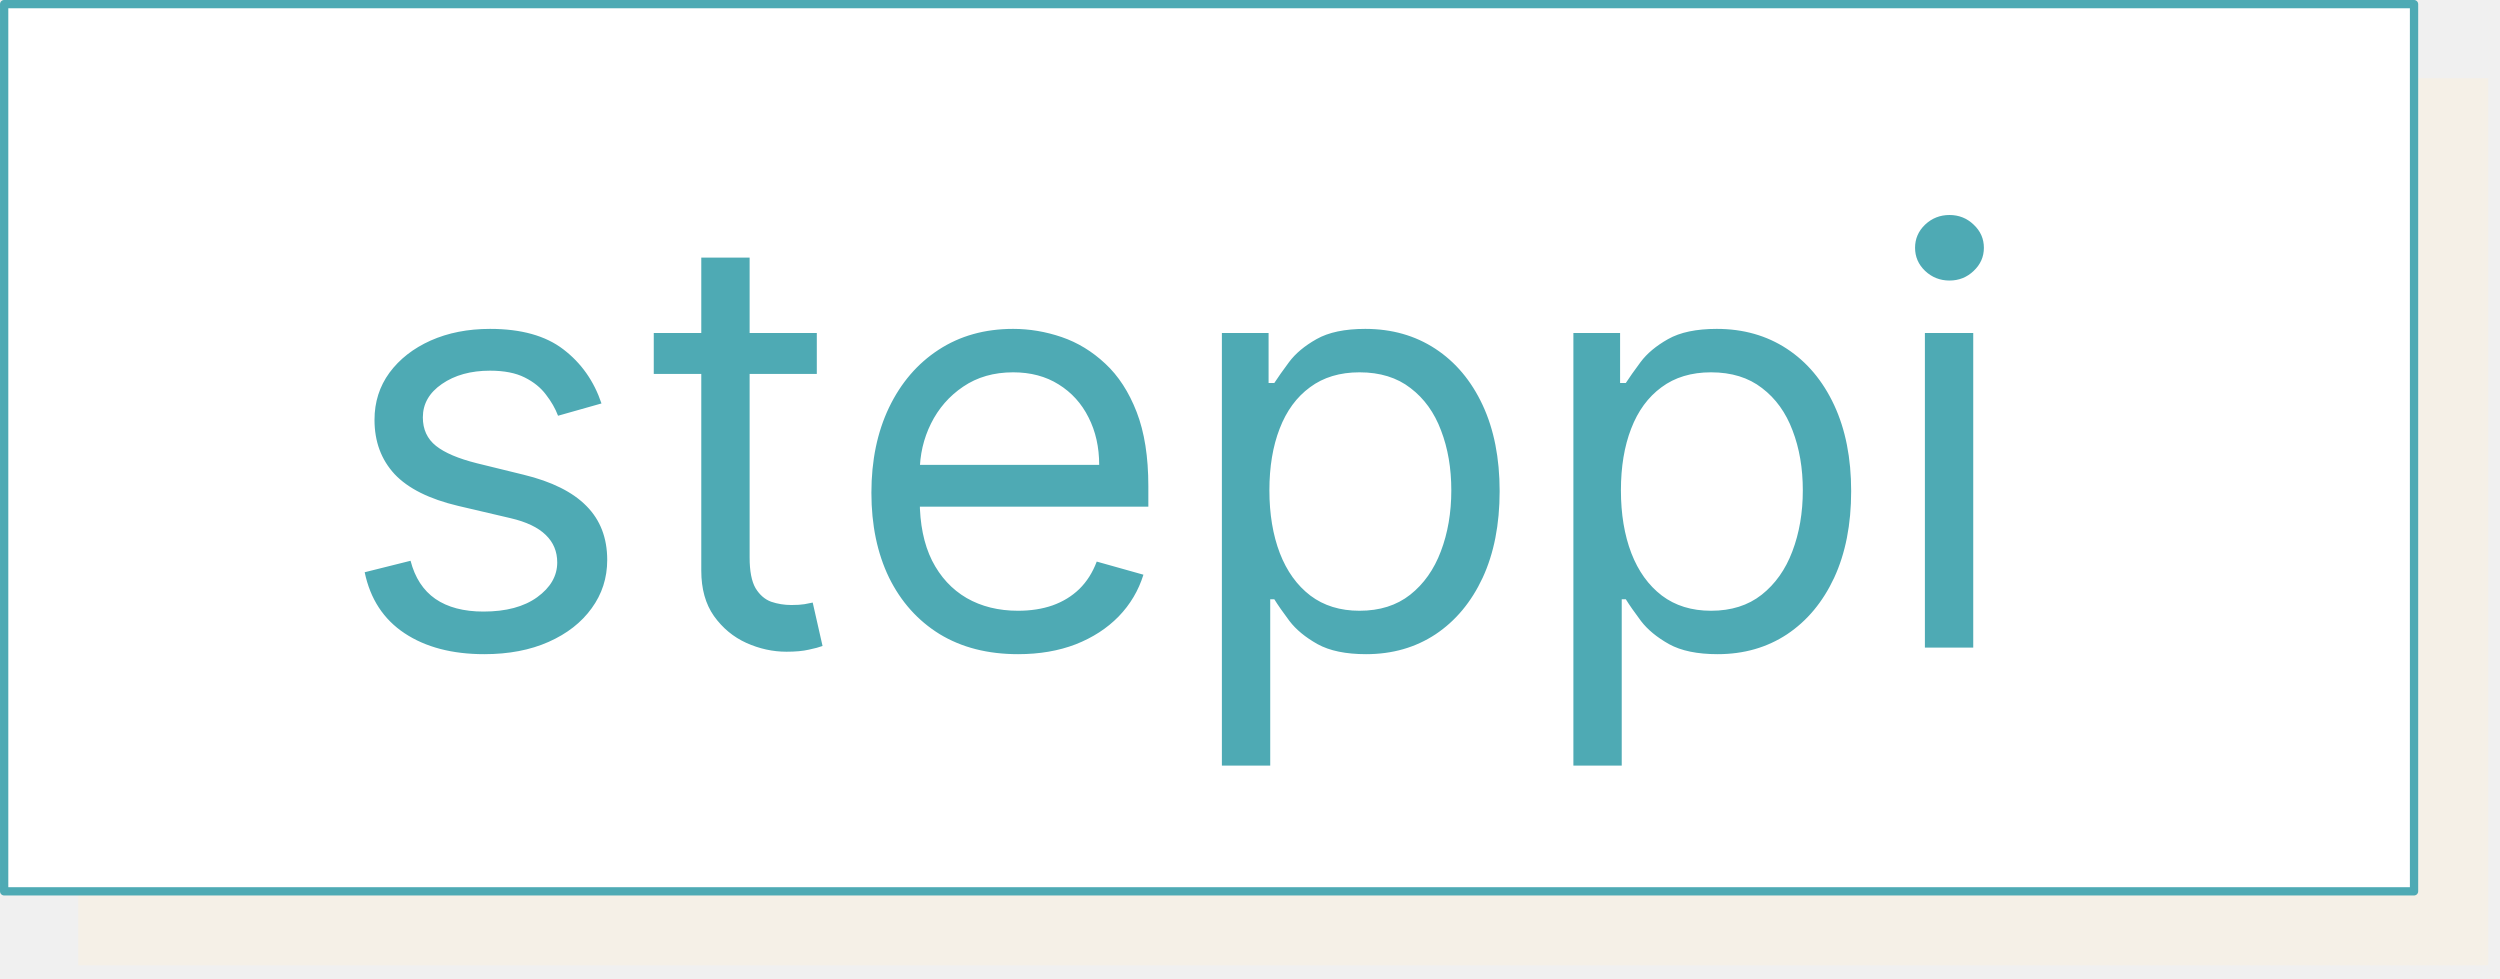
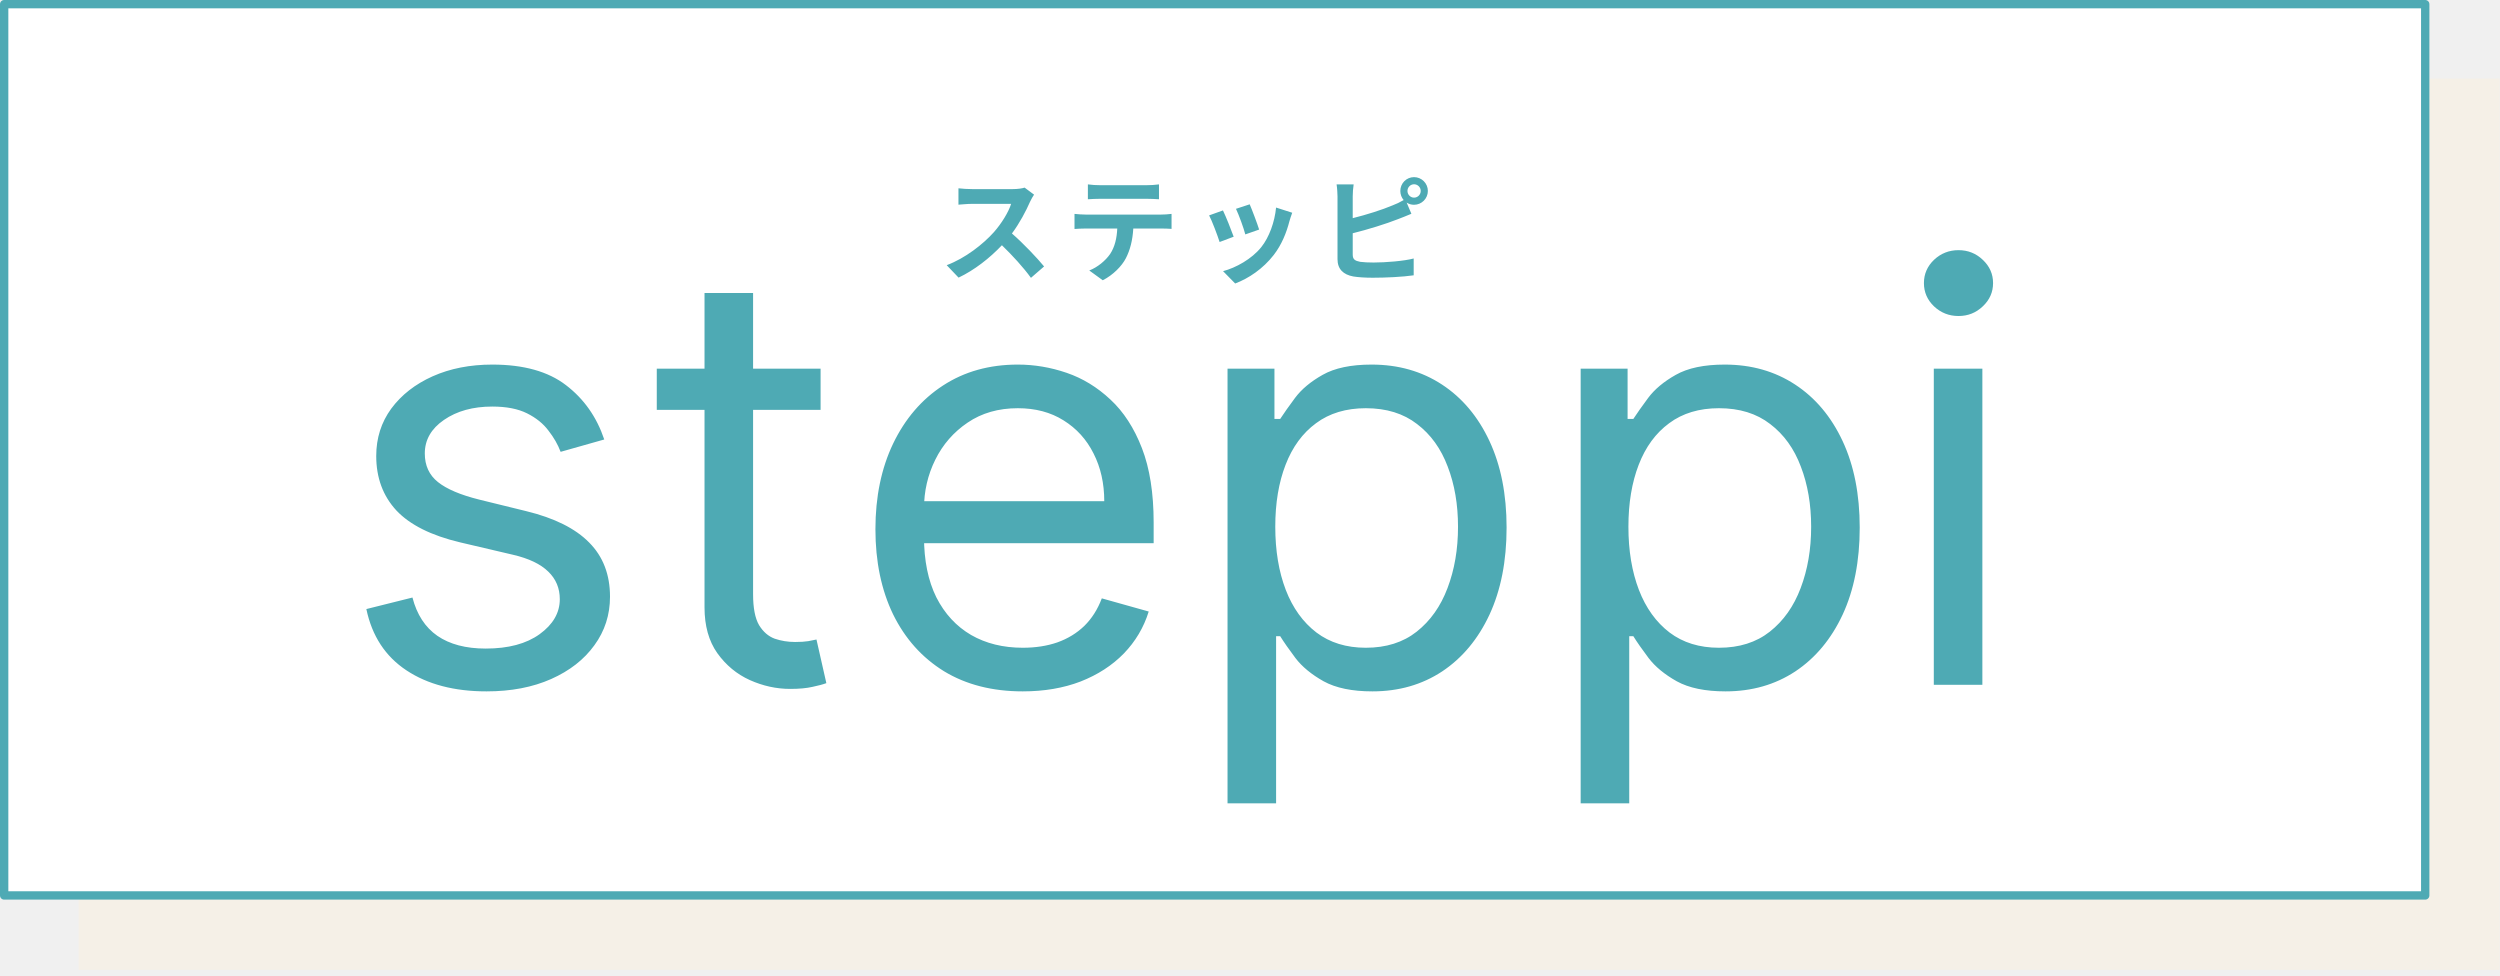
- <svg xmlns="http://www.w3.org/2000/svg" width="166" height="65" viewBox="0 0 166 65" fill="none">
-   <path d="M165.213 5.193H5.196V64.102H165.213V5.193Z" fill="#F5F0E7" />
-   <path d="M160.292 0.275H0.276V59.184H160.292V0.275Z" fill="white" />
-   <path d="M160.292 0.275H0.276V59.184H160.292V0.275Z" stroke="#4EAAB4" stroke-width="0.551" stroke-linecap="round" stroke-linejoin="round" />
-   <path d="M39.938 26.789L37.054 27.605C36.873 27.125 36.605 26.658 36.252 26.204C35.907 25.742 35.436 25.361 34.837 25.062C34.239 24.762 33.473 24.613 32.539 24.613C31.26 24.613 30.195 24.908 29.342 25.497C28.499 26.077 28.077 26.816 28.077 27.714C28.077 28.512 28.367 29.142 28.948 29.605C29.528 30.067 30.435 30.452 31.668 30.761L34.769 31.522C36.637 31.976 38.029 32.669 38.945 33.603C39.861 34.528 40.319 35.721 40.319 37.181C40.319 38.377 39.974 39.447 39.285 40.391C38.605 41.334 37.653 42.077 36.429 42.621C35.205 43.165 33.781 43.437 32.158 43.437C30.027 43.437 28.263 42.975 26.867 42.05C25.47 41.125 24.586 39.774 24.215 37.997L27.261 37.235C27.551 38.359 28.1 39.203 28.907 39.765C29.723 40.327 30.789 40.608 32.103 40.608C33.599 40.608 34.787 40.291 35.667 39.656C36.556 39.012 37 38.242 37 37.344C37 36.618 36.746 36.011 36.238 35.521C35.73 35.023 34.951 34.651 33.899 34.406L30.417 33.59C28.503 33.136 27.098 32.434 26.2 31.482C25.312 30.52 24.867 29.319 24.867 27.877C24.867 26.698 25.198 25.656 25.86 24.749C26.531 23.842 27.443 23.13 28.594 22.613C29.755 22.097 31.07 21.838 32.539 21.838C34.606 21.838 36.229 22.292 37.408 23.198C38.596 24.105 39.439 25.302 39.938 26.789ZM54.236 22.11V24.831H43.41V22.11H54.236ZM46.565 17.105H49.775V37.017C49.775 37.924 49.907 38.604 50.169 39.057C50.441 39.502 50.786 39.801 51.203 39.955C51.629 40.1 52.078 40.173 52.55 40.173C52.903 40.173 53.194 40.155 53.42 40.118C53.647 40.073 53.828 40.037 53.964 40.01L54.617 42.893C54.4 42.975 54.096 43.056 53.706 43.138C53.316 43.229 52.822 43.274 52.223 43.274C51.316 43.274 50.428 43.079 49.557 42.689C48.696 42.299 47.98 41.705 47.408 40.907C46.846 40.109 46.565 39.103 46.565 37.888V17.105ZM67.6 43.437C65.587 43.437 63.85 42.993 62.39 42.104C60.94 41.207 59.82 39.955 59.031 38.35C58.251 36.736 57.861 34.859 57.861 32.719C57.861 30.579 58.251 28.693 59.031 27.061C59.82 25.42 60.917 24.141 62.322 23.226C63.737 22.301 65.387 21.838 67.273 21.838C68.361 21.838 69.436 22.02 70.497 22.382C71.558 22.745 72.523 23.334 73.394 24.15C74.264 24.957 74.958 26.027 75.475 27.36C75.992 28.693 76.25 30.334 76.25 32.284V33.644H60.146V30.869H72.986C72.986 29.691 72.75 28.639 72.278 27.714C71.816 26.789 71.154 26.059 70.293 25.524C69.44 24.989 68.434 24.722 67.273 24.722C65.995 24.722 64.888 25.039 63.954 25.674C63.029 26.299 62.318 27.116 61.819 28.122C61.32 29.128 61.071 30.208 61.071 31.359V33.209C61.071 34.787 61.343 36.124 61.887 37.221C62.44 38.309 63.206 39.139 64.186 39.71C65.165 40.273 66.303 40.554 67.6 40.554C68.443 40.554 69.205 40.436 69.885 40.2C70.574 39.955 71.168 39.593 71.666 39.112C72.165 38.622 72.55 38.015 72.823 37.289L75.924 38.16C75.597 39.212 75.049 40.137 74.278 40.934C73.507 41.723 72.555 42.34 71.422 42.784C70.288 43.22 69.014 43.437 67.6 43.437ZM81.133 50.836V22.11H84.234V25.429H84.615C84.851 25.066 85.177 24.604 85.594 24.042C86.02 23.47 86.628 22.963 87.417 22.518C88.215 22.065 89.294 21.838 90.654 21.838C92.413 21.838 93.964 22.278 95.306 23.157C96.648 24.037 97.695 25.284 98.448 26.898C99.2 28.512 99.576 30.416 99.576 32.611C99.576 34.823 99.2 36.741 98.448 38.364C97.695 39.978 96.652 41.229 95.319 42.118C93.986 42.997 92.449 43.437 90.708 43.437C89.366 43.437 88.292 43.215 87.485 42.771C86.678 42.317 86.057 41.805 85.621 41.234C85.186 40.653 84.851 40.173 84.615 39.792H84.343V50.836H81.133ZM84.288 32.556C84.288 34.134 84.52 35.526 84.982 36.732C85.445 37.929 86.12 38.867 87.009 39.547C87.897 40.218 88.986 40.554 90.273 40.554C91.615 40.554 92.735 40.2 93.633 39.493C94.54 38.776 95.219 37.815 95.673 36.609C96.135 35.394 96.367 34.043 96.367 32.556C96.367 31.087 96.14 29.763 95.686 28.584C95.242 27.397 94.567 26.458 93.66 25.769C92.762 25.071 91.633 24.722 90.273 24.722C88.967 24.722 87.87 25.053 86.982 25.715C86.093 26.367 85.422 27.283 84.969 28.462C84.515 29.632 84.288 30.996 84.288 32.556ZM104.473 50.836V22.11H107.574V25.429H107.955C108.191 25.066 108.517 24.604 108.934 24.042C109.36 23.47 109.968 22.963 110.757 22.518C111.555 22.065 112.634 21.838 113.994 21.838C115.753 21.838 117.304 22.278 118.646 23.157C119.988 24.037 121.035 25.284 121.788 26.898C122.54 28.512 122.917 30.416 122.917 32.611C122.917 34.823 122.54 36.741 121.788 38.364C121.035 39.978 119.992 41.229 118.659 42.118C117.326 42.997 115.789 43.437 114.048 43.437C112.706 43.437 111.632 43.215 110.825 42.771C110.018 42.317 109.397 41.805 108.961 41.234C108.526 40.653 108.191 40.173 107.955 39.792H107.683V50.836H104.473ZM107.629 32.556C107.629 34.134 107.86 35.526 108.322 36.732C108.785 37.929 109.46 38.867 110.349 39.547C111.237 40.218 112.326 40.554 113.613 40.554C114.955 40.554 116.075 40.2 116.973 39.493C117.879 38.776 118.56 37.815 119.013 36.609C119.475 35.394 119.707 34.043 119.707 32.556C119.707 31.087 119.48 29.763 119.027 28.584C118.582 27.397 117.907 26.458 117 25.769C116.102 25.071 114.973 24.722 113.613 24.722C112.307 24.722 111.21 25.053 110.322 25.715C109.433 26.367 108.762 27.283 108.309 28.462C107.855 29.632 107.629 30.996 107.629 32.556ZM127.813 43.002V22.11H131.023V43.002H127.813ZM129.445 18.628C128.82 18.628 128.28 18.415 127.827 17.989C127.382 17.563 127.16 17.05 127.16 16.452C127.16 15.854 127.382 15.341 127.827 14.915C128.28 14.489 128.82 14.276 129.445 14.276C130.071 14.276 130.606 14.489 131.05 14.915C131.504 15.341 131.73 15.854 131.73 16.452C131.73 17.05 131.504 17.563 131.05 17.989C130.606 18.415 130.071 18.628 129.445 18.628Z" fill="#4EAAB4" />
+ <svg xmlns="http://www.w3.org/2000/svg" width="282" height="110" viewBox="0 0 282 110" fill="none">
+   <path d="M281.962 8.863H8.868V109.401H281.962V8.863Z" fill="#F5F0E7" />
+   <path d="M273.565 0.471H0.47V101.008H273.565V0.471Z" fill="white" />
+   <path d="M273.565 0.471H0.47V101.008H273.565V0.471Z" stroke="#4EAAB4" stroke-width="0.941" stroke-linecap="round" stroke-linejoin="round" />
+   <path d="M68.159 49.574L63.238 50.967C62.929 50.147 62.472 49.35 61.868 48.576C61.28 47.787 60.476 47.137 59.454 46.626C58.433 46.115 57.125 45.86 55.531 45.86C53.349 45.86 51.531 46.363 50.076 47.369C48.637 48.359 47.917 49.621 47.917 51.153C47.917 52.514 48.413 53.59 49.403 54.379C50.394 55.169 51.941 55.826 54.046 56.352L59.338 57.652C62.526 58.426 64.902 59.61 66.465 61.204C68.028 62.782 68.809 64.817 68.809 67.309C68.809 69.352 68.221 71.178 67.045 72.787C65.884 74.397 64.259 75.666 62.17 76.594C60.081 77.523 57.651 77.987 54.881 77.987C51.245 77.987 48.235 77.198 45.852 75.619C43.468 74.041 41.959 71.735 41.325 68.702L46.525 67.402C47.02 69.321 47.956 70.76 49.333 71.719C50.726 72.679 52.545 73.159 54.788 73.159C57.342 73.159 59.369 72.617 60.87 71.534C62.387 70.435 63.145 69.12 63.145 67.588C63.145 66.35 62.712 65.313 61.845 64.477C60.979 63.626 59.648 62.991 57.853 62.574L51.91 61.181C48.645 60.407 46.246 59.208 44.714 57.583C43.197 55.942 42.439 53.892 42.439 51.431C42.439 49.419 43.004 47.64 44.134 46.092C45.279 44.545 46.834 43.33 48.8 42.448C50.78 41.566 53.024 41.125 55.531 41.125C59.06 41.125 61.83 41.898 63.842 43.446C65.869 44.993 67.308 47.036 68.159 49.574ZM92.562 41.589V46.231H74.084V41.589H92.562ZM79.47 33.047H84.948V67.03C84.948 68.578 85.172 69.739 85.621 70.512C86.085 71.271 86.674 71.781 87.385 72.044C88.113 72.292 88.879 72.416 89.683 72.416C90.287 72.416 90.782 72.385 91.169 72.323C91.556 72.246 91.866 72.184 92.098 72.137L93.212 77.058C92.841 77.198 92.322 77.337 91.657 77.476C90.991 77.631 90.148 77.708 89.126 77.708C87.579 77.708 86.062 77.376 84.577 76.71C83.106 76.045 81.884 75.031 80.909 73.669C79.95 72.308 79.47 70.59 79.47 68.516V33.047ZM115.369 77.987C111.933 77.987 108.97 77.229 106.478 75.712C104.002 74.18 102.091 72.044 100.745 69.305C99.414 66.551 98.748 63.347 98.748 59.695C98.748 56.043 99.414 52.824 100.745 50.038C102.091 47.237 103.963 45.055 106.362 43.492C108.776 41.914 111.593 41.125 114.812 41.125C116.669 41.125 118.503 41.434 120.313 42.053C122.124 42.672 123.772 43.678 125.258 45.071C126.743 46.448 127.927 48.274 128.809 50.549C129.691 52.824 130.132 55.625 130.132 58.952V61.274H102.648V56.538H124.561C124.561 54.526 124.159 52.731 123.354 51.153C122.565 49.574 121.435 48.328 119.965 47.415C118.51 46.502 116.793 46.046 114.812 46.046C112.63 46.046 110.742 46.587 109.148 47.671C107.569 48.739 106.354 50.131 105.503 51.849C104.652 53.567 104.227 55.408 104.227 57.374V60.531C104.227 63.224 104.691 65.506 105.619 67.379C106.563 69.236 107.871 70.652 109.542 71.627C111.214 72.586 113.156 73.066 115.369 73.066C116.808 73.066 118.108 72.865 119.269 72.462C120.445 72.044 121.458 71.425 122.31 70.605C123.161 69.769 123.818 68.733 124.283 67.495L129.575 68.98C129.018 70.775 128.082 72.354 126.766 73.716C125.451 75.062 123.826 76.114 121.892 76.873C119.957 77.615 117.783 77.987 115.369 77.987ZM138.466 90.615V41.589H143.758V47.253H144.408C144.811 46.634 145.368 45.845 146.08 44.885C146.807 43.91 147.844 43.044 149.19 42.285C150.552 41.511 152.394 41.125 154.715 41.125C157.717 41.125 160.363 41.875 162.654 43.376C164.944 44.877 166.732 47.005 168.016 49.76C169.3 52.514 169.943 55.764 169.943 59.509C169.943 63.285 169.3 66.558 168.016 69.329C166.732 72.083 164.952 74.219 162.677 75.735C160.402 77.236 157.779 77.987 154.808 77.987C152.517 77.987 150.684 77.608 149.306 76.85C147.929 76.076 146.869 75.201 146.126 74.226C145.383 73.236 144.811 72.416 144.408 71.766H143.944V90.615H138.466ZM143.851 59.416C143.851 62.109 144.246 64.485 145.035 66.543C145.824 68.586 146.977 70.187 148.494 71.348C150.01 72.493 151.867 73.066 154.065 73.066C156.355 73.066 158.267 72.462 159.799 71.255C161.346 70.033 162.507 68.392 163.281 66.334C164.07 64.26 164.464 61.955 164.464 59.416C164.464 56.91 164.078 54.65 163.304 52.638C162.545 50.611 161.393 49.009 159.845 47.833C158.313 46.642 156.386 46.046 154.065 46.046C151.837 46.046 149.964 46.611 148.447 47.74C146.931 48.855 145.786 50.418 145.012 52.429C144.238 54.426 143.851 56.755 143.851 59.416ZM178.299 90.615V41.589H183.592V47.253H184.242C184.644 46.634 185.201 45.845 185.913 44.885C186.641 43.91 187.677 43.044 189.024 42.285C190.386 41.511 192.227 41.125 194.549 41.125C197.551 41.125 200.197 41.875 202.487 43.376C204.778 44.877 206.565 47.005 207.85 49.76C209.134 52.514 209.776 55.764 209.776 59.509C209.776 63.285 209.134 66.558 207.85 69.329C206.565 72.083 204.786 74.219 202.511 75.735C200.236 77.236 197.613 77.987 194.641 77.987C192.351 77.987 190.517 77.608 189.14 76.85C187.763 76.076 186.703 75.201 185.96 74.226C185.217 73.236 184.644 72.416 184.242 71.766H183.778V90.615H178.299ZM183.685 59.416C183.685 62.109 184.079 64.485 184.869 66.543C185.658 68.586 186.811 70.187 188.327 71.348C189.844 72.493 191.701 73.066 193.899 73.066C196.189 73.066 198.1 72.462 199.632 71.255C201.18 70.033 202.34 68.392 203.114 66.334C203.903 64.26 204.298 61.955 204.298 59.416C204.298 56.91 203.911 54.65 203.137 52.638C202.379 50.611 201.226 49.009 199.679 47.833C198.147 46.642 196.22 46.046 193.899 46.046C191.67 46.046 189.798 46.611 188.281 47.74C186.764 48.855 185.619 50.418 184.845 52.429C184.072 54.426 183.685 56.755 183.685 59.416ZM218.133 77.244V41.589H223.611V77.244H218.133ZM220.919 35.646C219.851 35.646 218.93 35.283 218.156 34.555C217.398 33.828 217.019 32.954 217.019 31.932C217.019 30.911 217.398 30.037 218.156 29.309C218.93 28.582 219.851 28.218 220.919 28.218C221.986 28.218 222.899 28.582 223.658 29.309C224.432 30.037 224.818 30.911 224.818 31.932C224.818 32.954 224.432 33.828 223.658 34.555C222.899 35.283 221.986 35.646 220.919 35.646Z" fill="#4EAAB4" />
+   <path d="M116.642 21.956C116.538 22.099 116.304 22.502 116.187 22.762C115.745 23.776 115.017 25.166 114.146 26.337C115.433 27.454 117.006 29.119 117.773 30.055L116.291 31.341C115.446 30.172 114.237 28.846 113.015 27.663C111.637 29.119 109.908 30.471 108.127 31.316L106.788 29.912C108.881 29.131 110.896 27.546 112.118 26.18C112.976 25.206 113.769 23.919 114.055 22.995H109.648C109.102 22.995 108.387 23.073 108.114 23.087V21.241C108.465 21.293 109.258 21.331 109.648 21.331H114.237C114.796 21.331 115.316 21.253 115.576 21.163L116.642 21.956ZM122.713 20.799C123.142 20.863 123.675 20.89 124.104 20.89H129.33C129.772 20.89 130.292 20.863 130.734 20.799V22.476C130.292 22.45 129.785 22.424 129.33 22.424H124.117C123.662 22.424 123.116 22.45 122.713 22.476V20.799ZM121.205 24.127C121.595 24.166 122.05 24.204 122.453 24.204H130.968C131.241 24.204 131.813 24.178 132.151 24.127V25.817C131.826 25.791 131.332 25.777 130.968 25.777H127.835C127.757 27.116 127.471 28.209 127.003 29.119C126.548 30.015 125.547 31.029 124.39 31.614L122.869 30.509C123.792 30.159 124.702 29.404 125.222 28.651C125.755 27.845 125.976 26.869 126.028 25.777H122.453C122.063 25.777 121.569 25.803 121.205 25.829V24.127ZM140.965 23.047C141.212 23.607 141.849 25.297 142.031 25.895L140.471 26.441C140.315 25.803 139.743 24.23 139.418 23.555L140.965 23.047ZM145.762 23.997C145.606 24.413 145.528 24.686 145.45 24.945C145.112 26.259 144.566 27.61 143.682 28.755C142.473 30.314 140.848 31.407 139.327 31.979L137.962 30.587C139.392 30.21 141.199 29.223 142.278 27.87C143.162 26.765 143.786 25.037 143.942 23.412L145.762 23.997ZM137.949 23.736C138.274 24.399 138.898 25.973 139.158 26.701L137.572 27.299C137.351 26.596 136.701 24.867 136.389 24.296L137.949 23.736ZM158.762 21.54C158.762 21.956 159.1 22.294 159.503 22.294C159.919 22.294 160.257 21.956 160.257 21.54C160.257 21.123 159.919 20.785 159.503 20.785C159.1 20.785 158.762 21.123 158.762 21.54ZM157.956 21.54C157.956 20.681 158.645 19.98 159.503 19.98C160.361 19.98 161.063 20.681 161.063 21.54C161.063 22.398 160.361 23.099 159.503 23.099C159.191 23.099 158.905 23.009 158.671 22.852L159.204 24.113C158.697 24.322 158.112 24.569 157.683 24.724C156.37 25.244 154.277 25.895 152.587 26.311V28.715C152.587 29.274 152.847 29.418 153.432 29.535C153.822 29.587 154.355 29.613 154.94 29.613C156.292 29.613 158.398 29.444 159.464 29.157V31.055C158.242 31.238 156.266 31.328 154.836 31.328C153.991 31.328 153.211 31.276 152.652 31.186C151.521 30.977 150.871 30.354 150.871 29.235V22.151C150.871 21.864 150.832 21.189 150.767 20.799H152.691C152.626 21.189 152.587 21.787 152.587 22.151V24.608C154.121 24.23 155.928 23.659 157.085 23.165C157.501 23.009 157.891 22.826 158.333 22.567C158.099 22.294 157.956 21.93 157.956 21.54Z" fill="#4EAAB4" />
</svg>
